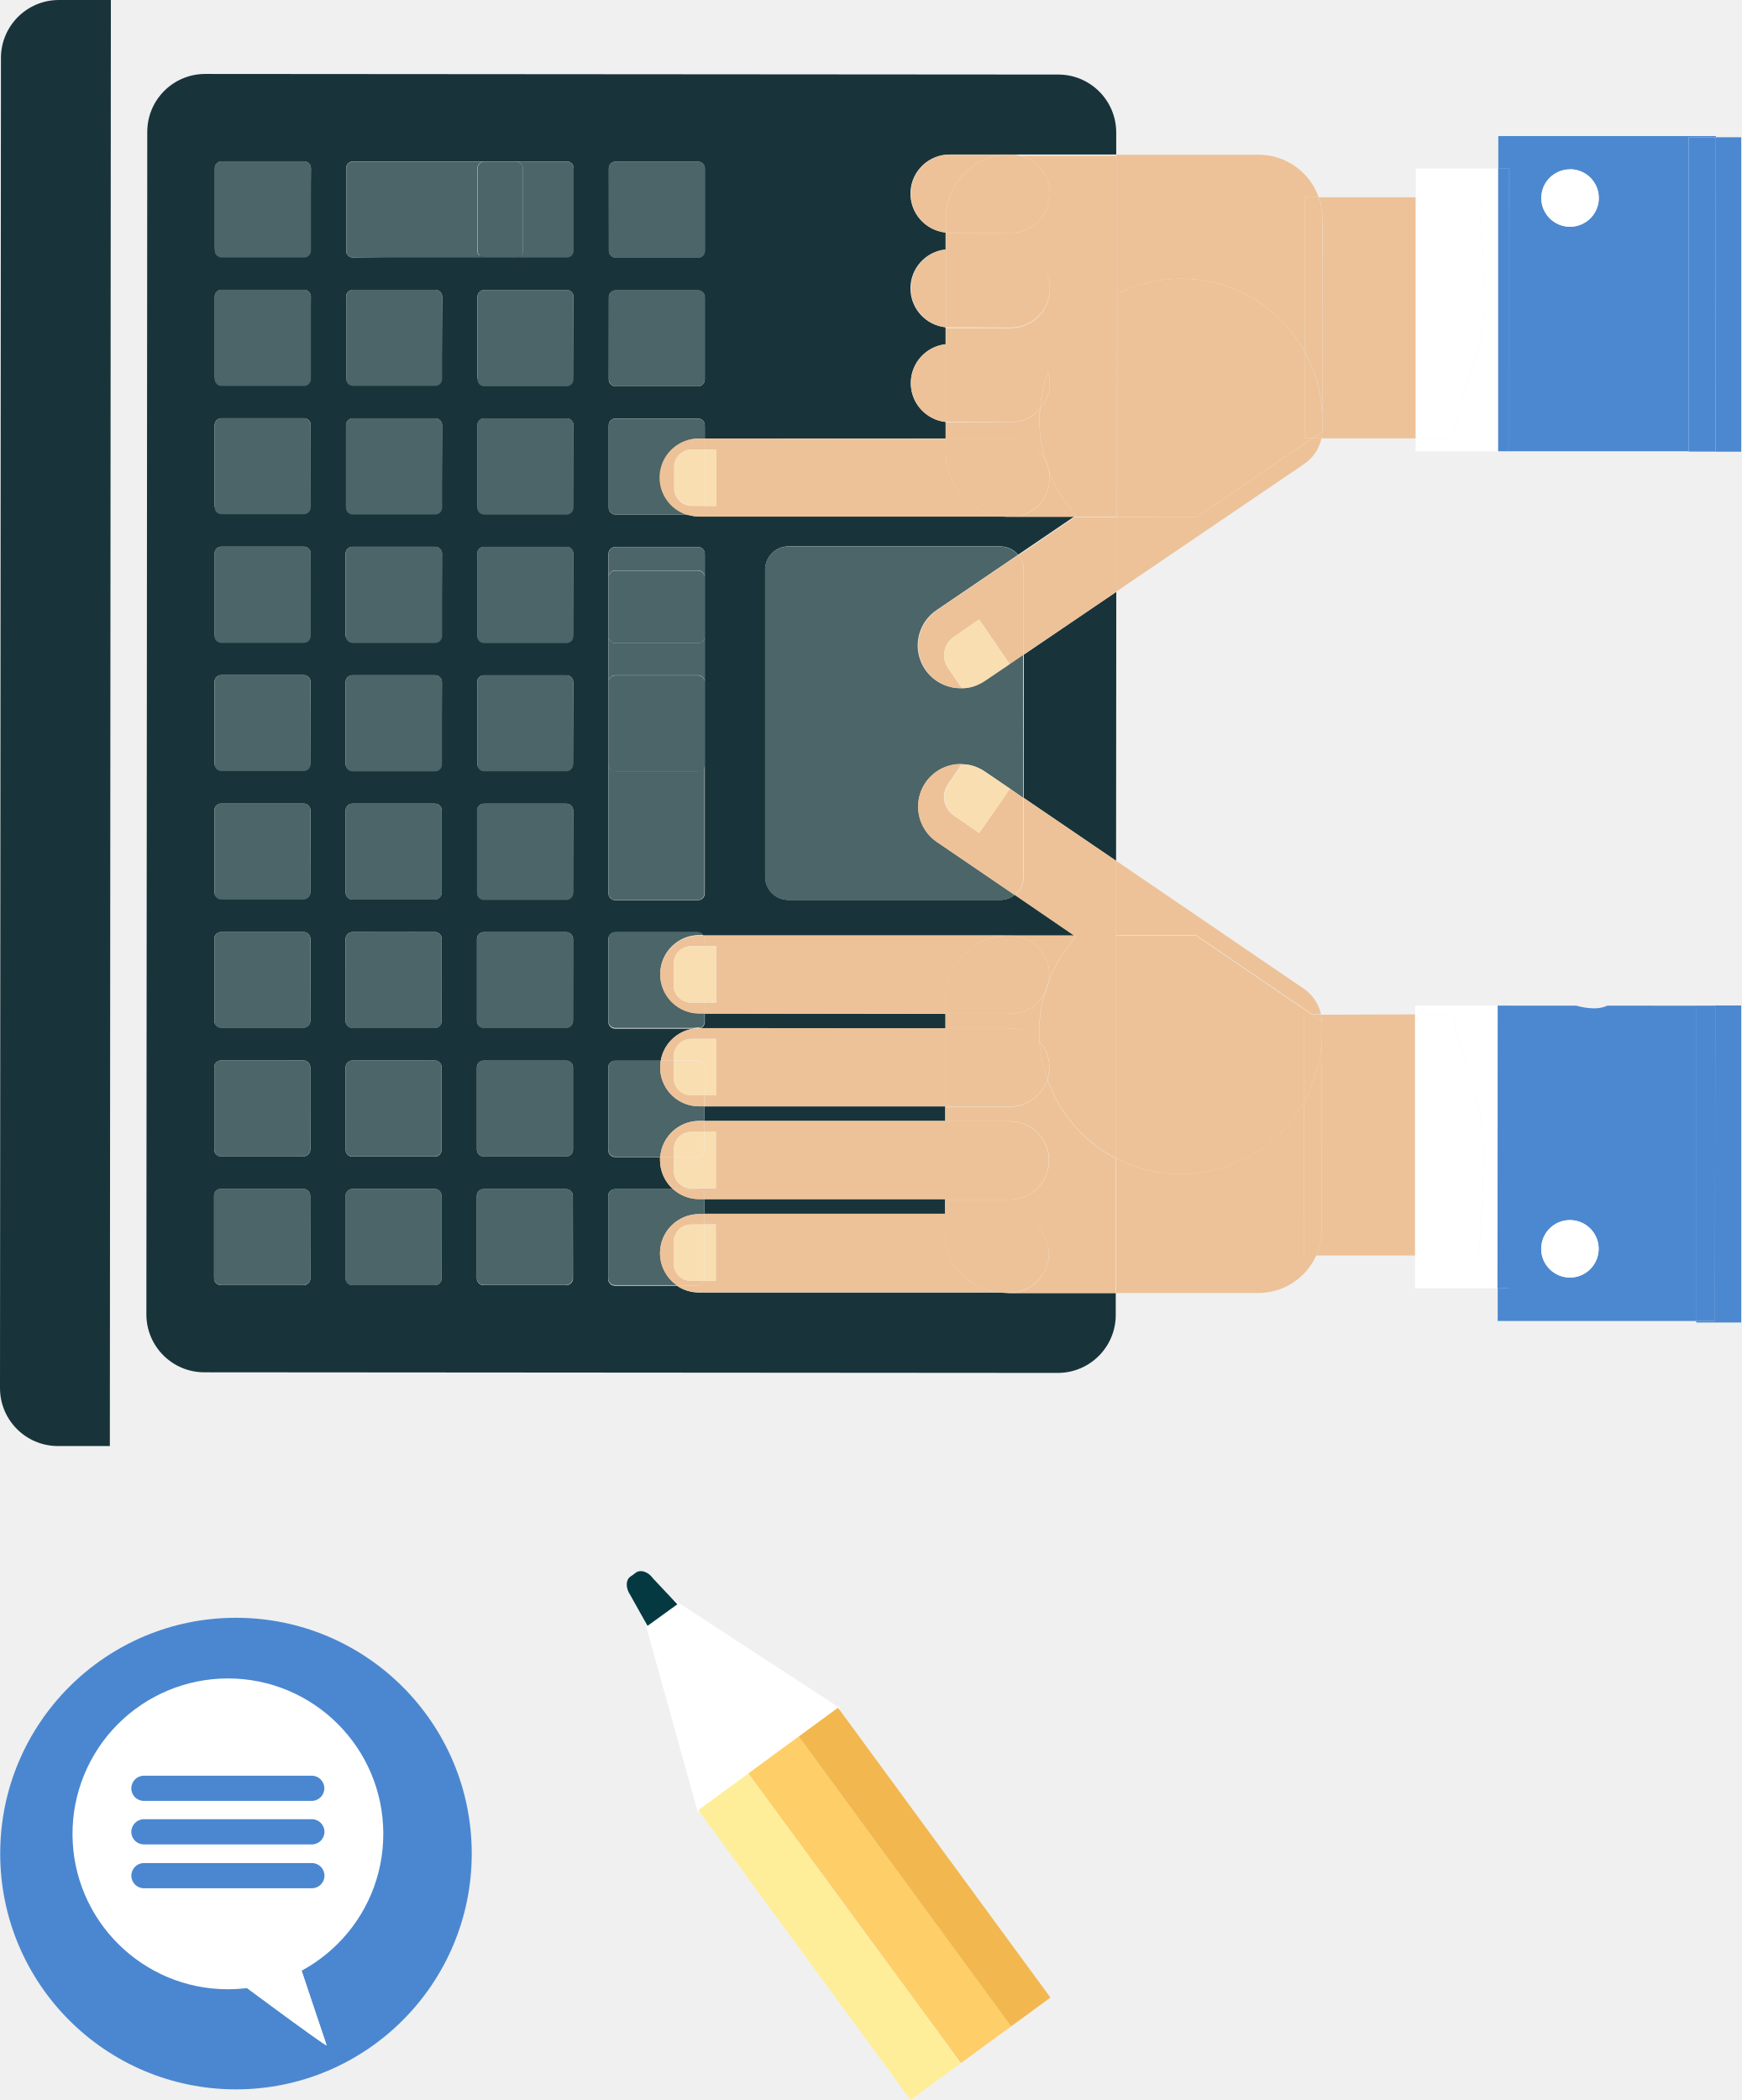
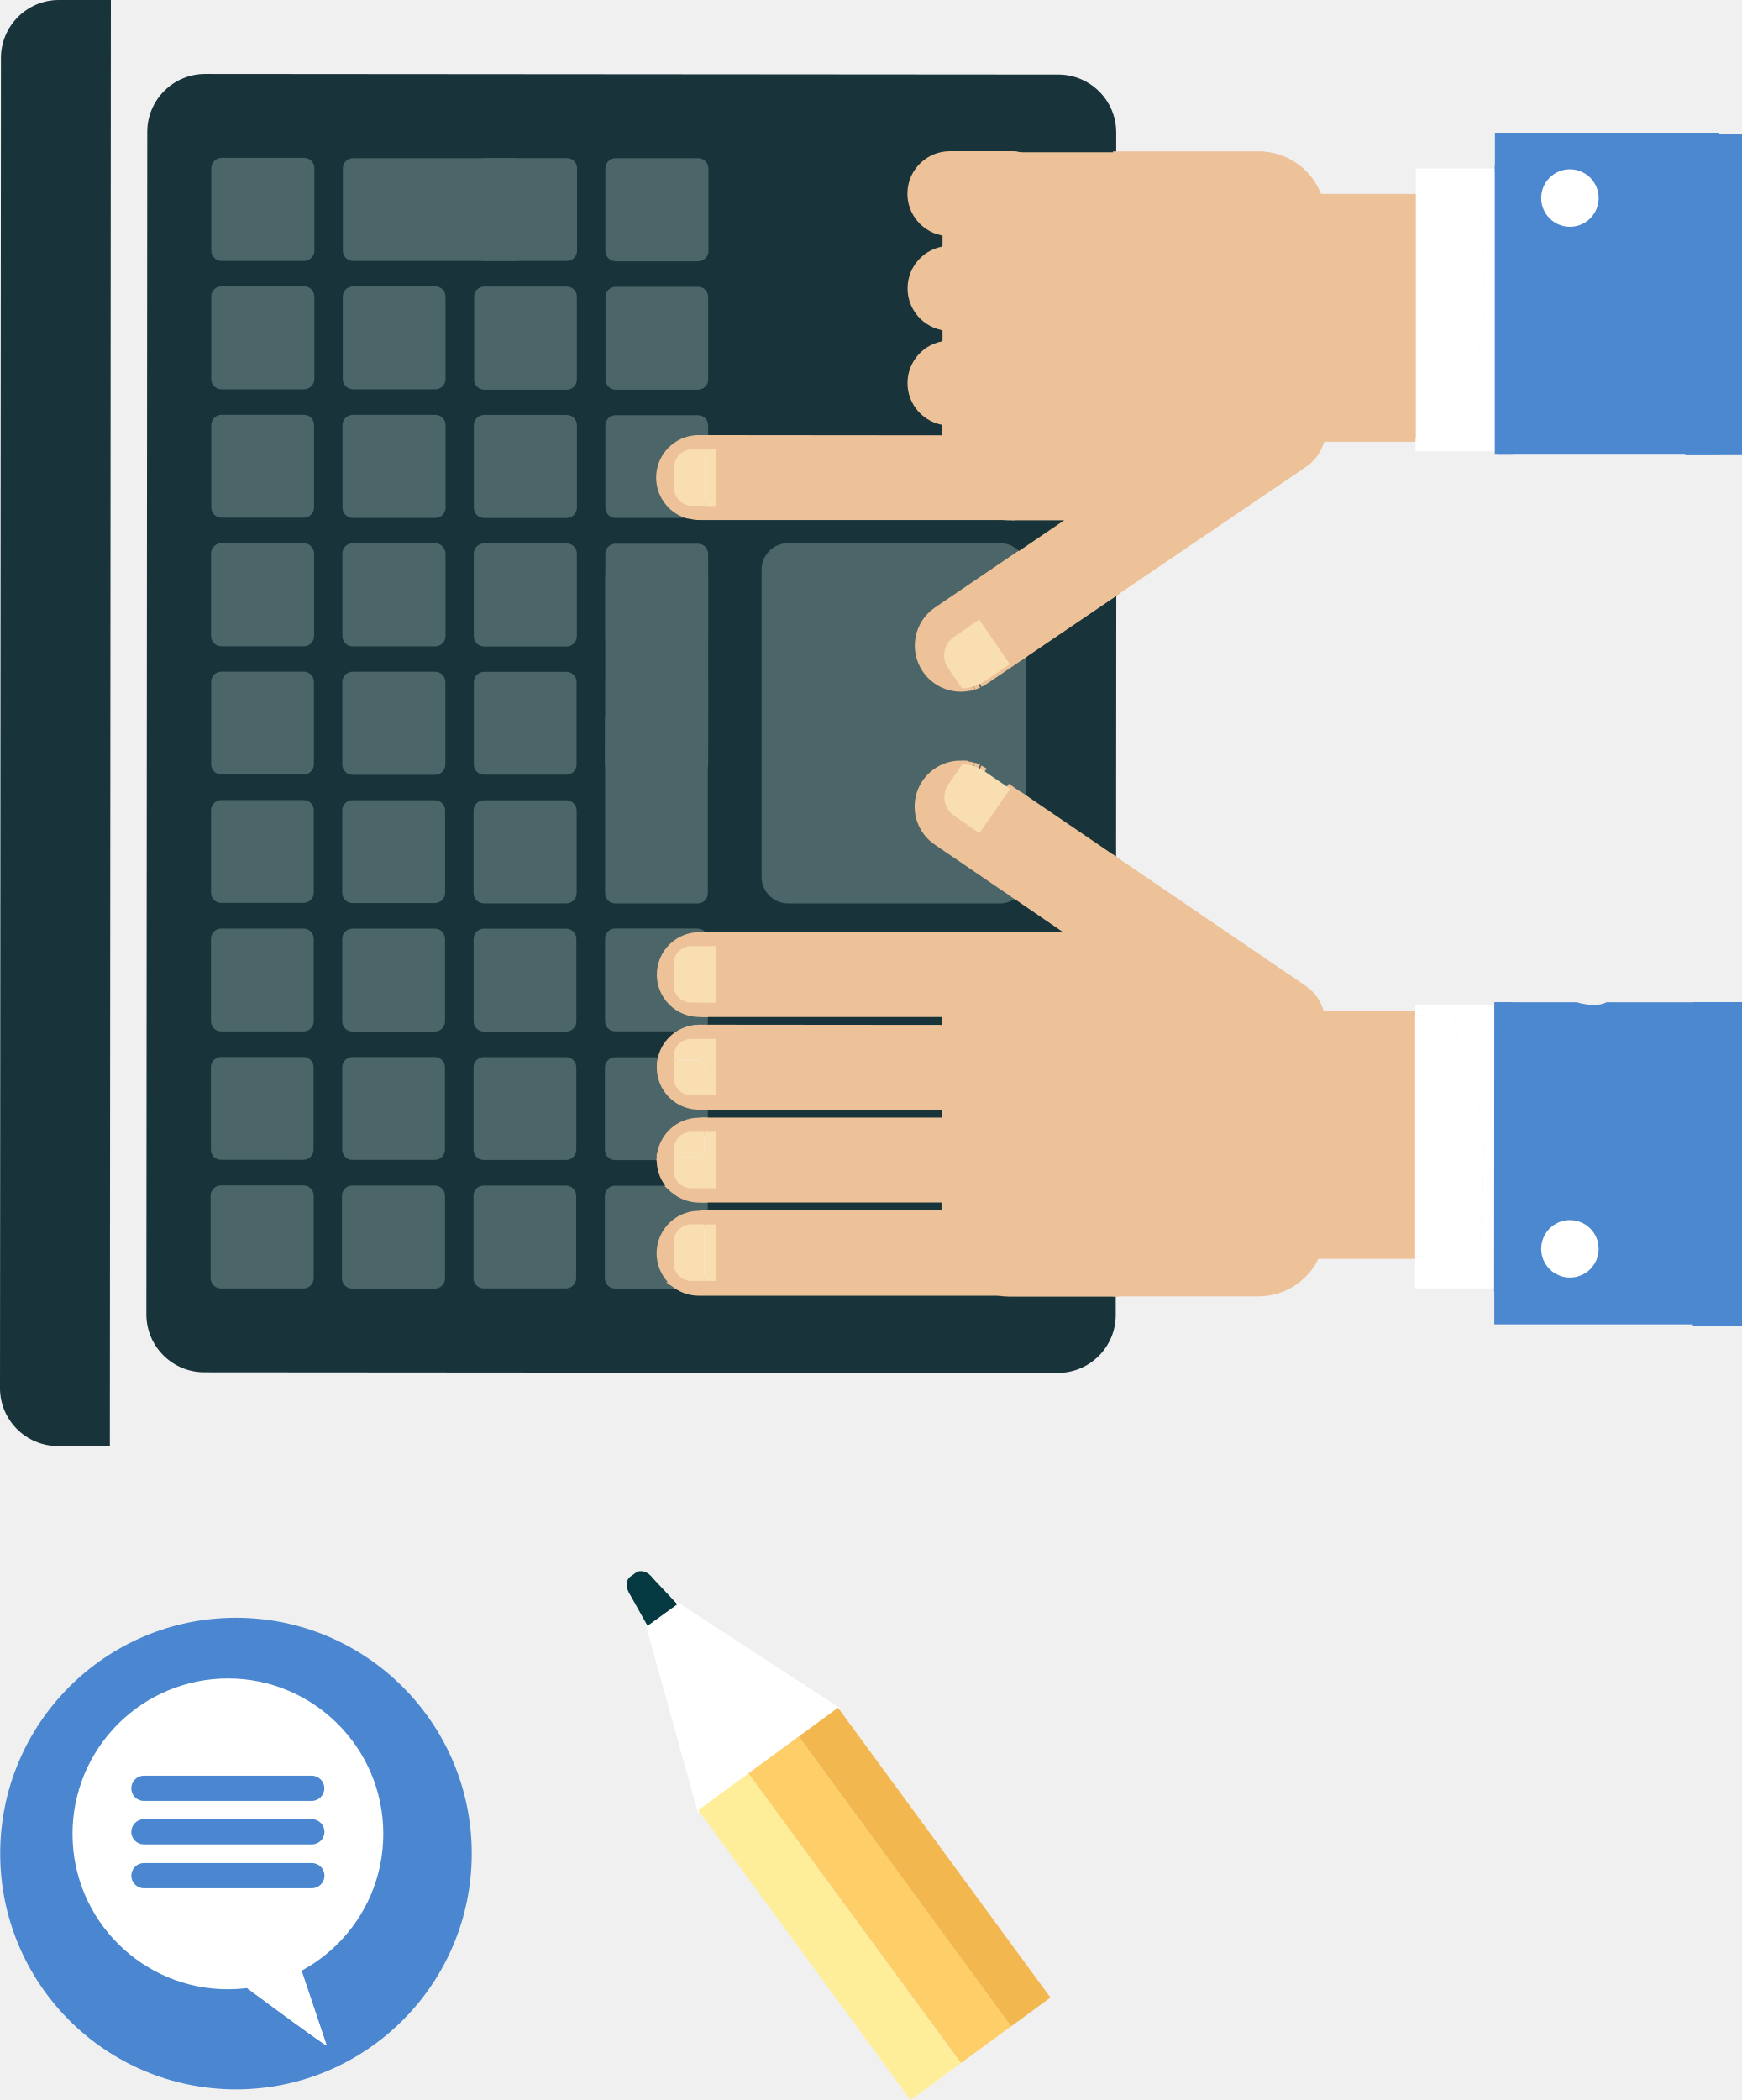
<svg xmlns="http://www.w3.org/2000/svg" viewBox="0 0 256.93 309.85">
  <defs>
-     <style>.cls-1{fill:#4b87d0;}.cls-2{fill:#fff;}.cls-3{fill:#fe9;}.cls-4{fill:#fece68;}.cls-5{fill:#f2b74e;}.cls-6{fill:#043942;}.cls-7{fill:none;}.cls-8{fill:#18343a;}.cls-9{fill:#4b6568;}.cls-10{fill:#edc298;}.cls-11{fill:#f9deb2;}.cls-12{fill:#4c88d0;}</style>
+     <style>
+             .cls-1{fill:#4b87d0;}.cls-2{fill:#fff;}.cls-3{fill:#fe9;}.cls-4{fill:#fece68;}.cls-5{fill:#f2b74e;}.cls-6{fill:#043942;}.cls-7{fill:none;}.cls-8{fill:#18343a;}.cls-9{fill:#4b6568;stroke: #4b6568;}.cls-10{fill:#edc298;stroke: #edc298;}.cls-11{fill:#f9deb2;}.cls-12{fill:#4c88d0;stroke: #4c88d0;}
+         </style>
  </defs>
  <g id="Layer_2" data-name="Layer 2">
    <g id="Layer_1-2" data-name="Layer 1">
      <circle class="cls-1" cx="34.82" cy="273.49" r="34.79" />
      <path class="cls-2" d="M42.82,285.83c.12.19,5.21,15.51,5.38,15.94s-14.72-10.65-14.72-10.65S42.56,285.41,42.82,285.83Z" />
      <path class="cls-2" d="M42.82,285.83s-.05,0-.12,0c-1.1.2-9.23,5.3-9.23,5.3s14.41,10.72,14.72,10.66a0,0,0,0,0,0,0C48,301.34,42.93,286,42.82,285.83Z" />
      <path class="cls-2" d="M10.7,270.65a22.93,22.93,0,1,0,22.9-23A22.93,22.93,0,0,0,10.7,270.65Zm8.68,6.1a1.86,1.86,0,0,1,1.86-1.86l24.78,0a1.86,1.86,0,0,1,0,3.72l-24.78,0A1.86,1.86,0,0,1,19.38,276.75Zm0-6.47a1.86,1.86,0,0,1,1.86-1.86l24.78,0a1.86,1.86,0,1,1,0,3.72l-24.78,0A1.86,1.86,0,0,1,19.37,270.28Zm0-6.47A1.86,1.86,0,0,1,21.22,262l24.78,0a1.86,1.86,0,0,1,0,3.72l-24.78,0A1.86,1.86,0,0,1,19.37,263.81Z" />
      <polygon class="cls-2" points="103.11 267.14 93.44 232.4 123.67 252.07 103.11 267.14" />
      <path class="cls-2" d="M103,267.49l-9.9-35.58L124,252.06ZM93.8,232.88l9.43,33.91,20.06-14.71Z" />
      <rect class="cls-3" x="117.81" y="259.24" width="9.19" height="53.02" transform="translate(-145.22 127.6) rotate(-36.23)" />
      <rect class="cls-4" x="125.22" y="253.81" width="9.2" height="53.02" transform="translate(-140.67 131.1) rotate(-36.27)" />
      <rect class="cls-5" x="132.84" y="248.97" width="7.18" height="53.02" transform="translate(-136.46 133.94) rotate(-36.24)" />
      <path class="cls-6" d="M99.95,236.71l-3.59-3.82c-.71-1-1.85-1.35-2.53-.85l-.84.61c-.69.51-.66,1.7,0,2.67l2.56,4.57Z" />
      <path class="cls-2" d="M53.43,137.25l-.13-3-4,.19.13,3a12.28,12.28,0,0,0-5.08,2.39l-2.22-2-2.7,3,2.22,2a12.26,12.26,0,0,0-1.92,5.28l-3,.14.17,4,3-.14a12.2,12.2,0,0,0,2.37,5.08l-2,2.22L43.19,162l2-2.22a12.2,12.2,0,0,0,5.27,1.9l.13,3,4-.18-.13-3a12.25,12.25,0,0,0,5.09-2.38l2.22,2,2.7-3-2.22-2a12.32,12.32,0,0,0,1.92-5.28l3-.14-.18-4-3,.14a12.27,12.27,0,0,0-2.37-5.08l2-2.22-2.94-2.69-2,2.22A12.22,12.22,0,0,0,53.43,137.25Zm3.31,7a7.07,7.07,0,1,1-10,.46A7.06,7.06,0,0,1,56.74,144.27Z" />
      <path class="cls-7" d="M249.19,66.6l-28.13,0H208.89V64.67H195a6.15,6.15,0,0,1-2.56,3.86l-27.7,18.81,0,39.69,27.67,18.85a6.15,6.15,0,0,1,2.56,3.86h13.91v-1.38h23.76a10.1,10.1,0,0,0,2.62.4,4.81,4.81,0,0,0,2-.4h13.1v0h6.62V66.65h-7.74Z" />
      <rect class="cls-8" x="103.94" y="176.93" width="35.53" height="2.21" />
      <rect class="cls-8" x="103.95" y="163.25" width="35.53" height="2.14" />
      <path class="cls-8" d="M104,149.55v1.19a1,1,0,0,1-.68,1l36.22,0v-2.14Z" />
      <polygon class="cls-8" points="151.05 117.73 164.69 127.02 164.72 87.32 151.07 96.59 151.05 117.73" />
      <path class="cls-8" d="M147.77,190.71l-44.62,0a5.74,5.74,0,0,1-3.26-1H90.74a1,1,0,0,1-1-1V176.46a1,1,0,0,1,1-1h8.58a5.75,5.75,0,0,1-1.93-4.3c0-.15,0-.29,0-.44H90.75a1,1,0,0,1-1-1V157.51a1,1,0,0,1,1-1H97.5a5.76,5.76,0,0,1,4.85-4.73H90.77a1,1,0,0,1-1-1V138.56a1,1,0,0,1,1-1h12.17a1,1,0,0,1,.83.46l45.29,0h9.45l-8.77-6a3.39,3.39,0,0,1-2.13.76l-31.28,0a3.43,3.43,0,0,1-3.42-3.43l0-45.31a3.42,3.42,0,0,1,3.43-3.42l31.28,0a3.41,3.41,0,0,1,2.61,1.23l8.3-5.64h-9.45l-45.88,0a5.76,5.76,0,0,1-1.79-.29H90.82a1,1,0,0,1-1-1V62.75a1,1,0,0,1,1-1H103a1,1,0,0,1,1,1V64.7l35.53,0V62.26a5.77,5.77,0,0,1,0-11.47v-2.5a5.77,5.77,0,0,1,0-11.48v-2.5a5.77,5.77,0,0,1,.63-11.51h24.55V19.55A8.55,8.55,0,0,0,156.22,11L30.28,10.91a8.55,8.55,0,0,0-8.55,8.54L21.6,193.93a8.55,8.55,0,0,0,8.54,8.55l125.95.09a8.55,8.55,0,0,0,8.55-8.54v-3.26H148.86C148.49,190.76,148.13,190.74,147.77,190.71ZM89.84,24.85a1,1,0,0,1,1-1H103a1,1,0,0,1,1,1V37a1,1,0,0,1-1,1H90.85a1,1,0,0,1-1-1Zm0,19a1,1,0,0,1,1-1H103a1,1,0,0,1,1,1V56a1,1,0,0,1-1,1H90.83a1,1,0,0,1-1-1Zm-.05,69V93.88h0V81.71a1,1,0,0,1,1-1H103a1,1,0,0,1,1,1v3.47h0v8.7h0v6.77h0v12.17h0v19a1,1,0,0,1-1,1H90.78a1,1,0,0,1-1-1v-19Zm-44,75.77a1,1,0,0,1-1,1H32.59a1,1,0,0,1-1-1V176.42a1,1,0,0,1,1-1H44.77a1,1,0,0,1,1,1Zm0-19a1,1,0,0,1-1,1H32.61a1,1,0,0,1-1-1V157.47a1,1,0,0,1,1-1H44.78a1,1,0,0,1,1,1Zm0-19a1,1,0,0,1-1,1H32.62a1,1,0,0,1-1-1V138.52a1,1,0,0,1,1-1H44.8a1,1,0,0,1,1,1Zm0-19a1,1,0,0,1-1,1H32.63a1,1,0,0,1-1-1V119.57a1,1,0,0,1,1-1H44.81a1,1,0,0,1,1,1Zm0-19a1,1,0,0,1-1,1H32.65a1,1,0,0,1-1-1V100.61a1,1,0,0,1,1-1H44.83a1,1,0,0,1,1,1Zm0-19a1,1,0,0,1-1,1H32.66a1,1,0,0,1-1-1V81.66a1,1,0,0,1,1-1H44.84a1,1,0,0,1,1,1Zm0-19a1,1,0,0,1-1,1H32.67a1,1,0,0,1-1-1V62.71a1,1,0,0,1,1-1H44.85a1,1,0,0,1,1,1Zm0-19a1,1,0,0,1-1,1H32.69a1,1,0,0,1-1-1V43.76a1,1,0,0,1,1-1H44.87a1,1,0,0,1,1,1Zm0-19a1,1,0,0,1-1,1H32.7a1,1,0,0,1-1-1V24.81a1,1,0,0,1,1-1H44.88a1,1,0,0,1,1,1ZM65.17,188.61a1,1,0,0,1-1,1H52a1,1,0,0,1-1-1V176.43a1,1,0,0,1,1-1H64.15a1,1,0,0,1,1,1Zm0-18.95a1,1,0,0,1-1,1H52a1,1,0,0,1-1-1V157.48a1,1,0,0,1,1-1H64.17a1,1,0,0,1,1,1Zm0-19a1,1,0,0,1-1,1H52a1,1,0,0,1-1-1V138.53a1,1,0,0,1,1-1H64.18a1,1,0,0,1,1,1Zm0-18.95a1,1,0,0,1-1,1H52a1,1,0,0,1-1-1V119.58a1,1,0,0,1,1-1H64.19a1,1,0,0,1,1,1Zm0-19a1,1,0,0,1-1,1H52a1,1,0,0,1-1-1V100.63a1,1,0,0,1,1-1H64.21a1,1,0,0,1,1,1Zm0-19a1,1,0,0,1-1,1H52a1,1,0,0,1-1-1V81.68a1,1,0,0,1,1-1H64.22a1,1,0,0,1,1,1Zm0-19a1,1,0,0,1-1,1H52.06a1,1,0,0,1-1-1V62.73a1,1,0,0,1,1-1H64.24a1,1,0,0,1,1,1Zm0-19a1,1,0,0,1-1,1H52.07a1,1,0,0,1-1-1V43.77a1,1,0,0,1,1-1H64.25a1,1,0,0,1,1,1ZM84.55,188.63a1,1,0,0,1-1,1H71.36a1,1,0,0,1-1-1V176.45a1,1,0,0,1,1-1H83.53a1,1,0,0,1,1,1Zm0-19a1,1,0,0,1-1,1H71.37a1,1,0,0,1-1-1V157.5a1,1,0,0,1,1-1H83.55a1,1,0,0,1,1,1Zm0-19a1,1,0,0,1-1,1H71.38a1,1,0,0,1-1-1V138.54a1,1,0,0,1,1-1H83.56a1,1,0,0,1,1,1Zm0-19a1,1,0,0,1-1,1H71.4a1,1,0,0,1-1-1V119.59a1,1,0,0,1,1-1H83.58a1,1,0,0,1,1,1Zm0-19a1,1,0,0,1-1,1H71.41a1,1,0,0,1-1-1V100.64a1,1,0,0,1,1-1H83.59a1,1,0,0,1,1,1Zm0-19a1,1,0,0,1-1,1H71.42a1,1,0,0,1-1-1V81.69a1,1,0,0,1,1-1H83.6a1,1,0,0,1,1,1Zm0-19a1,1,0,0,1-1,1H71.44a1,1,0,0,1-1-1V62.74a1,1,0,0,1,1-1H83.62a1,1,0,0,1,1,1Zm0-19a1,1,0,0,1-1,1H71.45a1,1,0,0,1-1-1V43.79a1,1,0,0,1,1-1H83.63a1,1,0,0,1,1,1Zm0-19a1,1,0,0,1-1,1H76.14L52.08,38a1,1,0,0,1-1-1V24.82a1,1,0,0,1,1-1H83.65a1,1,0,0,1,1,1Z" />
      <rect class="cls-9" x="31.58" y="175.4" width="14.21" height="14.21" rx="1.02" ry="1.02" />
      <path class="cls-9" d="M44.78,156.46H32.62a1,1,0,0,0-1,1v12.17a1,1,0,0,0,1,1H44.77a1,1,0,0,0,1-1V157.48A1,1,0,0,0,44.78,156.46Z" />
      <path class="cls-9" d="M44.8,137.51H32.63a1,1,0,0,0-1,1v12.17a1,1,0,0,0,1,1H44.79a1,1,0,0,0,1-1V138.53A1,1,0,0,0,44.8,137.51Z" />
      <path class="cls-9" d="M44.81,118.55H32.64a1,1,0,0,0-1,1v12.17a1,1,0,0,0,1,1H44.8a1,1,0,0,0,1-1V119.57A1,1,0,0,0,44.81,118.55Z" />
      <path class="cls-9" d="M44.83,99.6H32.66a1,1,0,0,0-1,1v12.17a1,1,0,0,0,1,1H44.82a1,1,0,0,0,1-1V100.62A1,1,0,0,0,44.83,99.6Z" />
      <rect class="cls-9" x="31.64" y="80.65" width="14.21" height="14.21" rx="1.02" ry="1.02" />
      <path class="cls-9" d="M44.85,61.7H32.68a1,1,0,0,0-1,1V74.88a1,1,0,0,0,1,1H44.84a1,1,0,0,0,1-1V62.72A1,1,0,0,0,44.85,61.7Z" />
      <rect class="cls-9" x="31.67" y="42.74" width="14.21" height="14.21" rx="1.02" ry="1.02" />
      <rect class="cls-9" x="31.68" y="23.79" width="14.21" height="14.21" rx="1.02" ry="1.02" />
      <rect class="cls-9" x="50.96" y="175.42" width="14.21" height="14.21" rx="1.02" ry="1.02" />
      <path class="cls-9" d="M64.17,156.47H52a1,1,0,0,0-1,1v12.17a1,1,0,0,0,1,1H64.16a1,1,0,0,0,1-1V157.49A1,1,0,0,0,64.17,156.47Z" />
      <path class="cls-9" d="M64.18,137.52H52a1,1,0,0,0-1,1V150.7a1,1,0,0,0,1,1H64.17a1,1,0,0,0,1-1V138.54A1,1,0,0,0,64.18,137.52Z" />
      <path class="cls-9" d="M64.19,118.57H52a1,1,0,0,0-1,1v12.17a1,1,0,0,0,1,1H64.18a1,1,0,0,0,1-1V119.59A1,1,0,0,0,64.19,118.57Z" />
      <rect class="cls-9" x="51.01" y="99.61" width="14.21" height="14.21" rx="1.02" ry="1.02" />
      <rect class="cls-9" x="51.02" y="80.66" width="14.22" height="14.21" rx="1.02" ry="1.02" />
      <rect class="cls-9" x="51.04" y="61.71" width="14.21" height="14.21" rx="1.02" ry="1.02" />
      <path class="cls-9" d="M64.25,42.76H52.08a1,1,0,0,0-1,1V55.94a1,1,0,0,0,1,1H64.24a1,1,0,0,0,1-1V43.78A1,1,0,0,0,64.25,42.76Z" />
      <polygon class="cls-9" points="76.15 23.82 72.7 23.82 76.16 23.82 76.15 23.82" />
      <path class="cls-9" d="M70.44,37V24.84a1,1,0,0,1,1-1H52.09a1,1,0,0,0-1,1V37a1,1,0,0,0,1,1l24.06,0H71.47A1,1,0,0,1,70.44,37Z" />
      <path class="cls-9" d="M83.53,175.43H71.37a1,1,0,0,0-1,1v12.17a1,1,0,0,0,1,1H83.52a1,1,0,0,0,1-1V176.46A1,1,0,0,0,83.53,175.43Z" />
      <path class="cls-9" d="M83.55,156.48H71.38a1,1,0,0,0-1,1v12.17a1,1,0,0,0,1,1H83.54a1,1,0,0,0,1-1V157.51A1,1,0,0,0,83.55,156.48Z" />
      <path class="cls-9" d="M83.56,137.53H71.39a1,1,0,0,0-1,1v12.17a1,1,0,0,0,1,1H83.55a1,1,0,0,0,1-1V138.55A1,1,0,0,0,83.56,137.53Z" />
      <rect class="cls-9" x="70.38" y="118.58" width="14.21" height="14.21" rx="1.02" ry="1.02" />
      <path class="cls-9" d="M83.59,99.63H71.42a1,1,0,0,0-1,1v12.17a1,1,0,0,0,1,1H83.58a1,1,0,0,0,1-1V100.65A1,1,0,0,0,83.59,99.63Z" />
      <rect class="cls-9" x="70.41" y="80.67" width="14.21" height="14.22" rx="1.02" ry="1.02" />
      <rect class="cls-9" x="70.42" y="61.72" width="14.21" height="14.21" rx="1.02" ry="1.02" />
      <path class="cls-9" d="M83.63,42.78H71.46a1,1,0,0,0-1,1V56a1,1,0,0,0,1,1H83.62a1,1,0,0,0,1-1V43.8A1,1,0,0,0,83.63,42.78Z" />
      <polygon class="cls-9" points="71.48 23.82 71.48 23.82 72.7 23.82 71.48 23.82" />
      <path class="cls-9" d="M83.65,23.83H76.16a1,1,0,0,1,1,1V37a1,1,0,0,1-1,1h7.49a1,1,0,0,0,1-1V24.85A1,1,0,0,0,83.65,23.83Z" />
      <path class="cls-9" d="M77.17,37V24.84a1,1,0,0,0-1-1H71.48a1,1,0,0,0-1,1V37a1,1,0,0,0,1,1h4.68A1,1,0,0,0,77.17,37Z" />
      <path class="cls-9" d="M97.39,184.9a5.77,5.77,0,0,1,5.78-5.77h.77v-2.21h-.77a5.74,5.74,0,0,1-3.84-1.47H90.75a1,1,0,0,0-1,1v12.17a1,1,0,0,0,1,1H99.9A5.76,5.76,0,0,1,97.39,184.9Z" />
      <path class="cls-9" d="M103.18,165.38h.77v-2.14h-.77a5.74,5.74,0,0,1-5.68-6.74H90.76a1,1,0,0,0-1,1v12.17a1,1,0,0,0,1,1h6.67A5.77,5.77,0,0,1,103.18,165.38Z" />
      <path class="cls-9" d="M103.28,151.69a1,1,0,0,0,.68-1v-1.19h-.77a5.77,5.77,0,1,1,0-11.54h.58a1,1,0,0,0-.83-.46H90.78a1,1,0,0,0-1,1v12.17a1,1,0,0,0,1,1h11.58a5.8,5.8,0,0,1,.84-.07Z" />
      <polygon class="cls-9" points="104 85.19 104 85.19 104 86.52 104 85.19" />
      <path class="cls-9" d="M90.8,99.63H103a1,1,0,0,1,1,1V93.89a1,1,0,0,1-1,1H90.81a1,1,0,0,1-1-1v6.78A1,1,0,0,1,90.8,99.63Z" />
      <path class="cls-9" d="M90.78,132.8h12.17a1,1,0,0,0,1-1v-19a1,1,0,0,1-1,1H90.79a1,1,0,0,1-1-1v19A1,1,0,0,0,90.78,132.8Z" />
      <polygon class="cls-9" points="103.98 112.84 104 100.67 103.99 100.66 103.98 112.84 103.98 112.84" />
      <polygon class="cls-9" points="89.77 112.83 89.77 112.83 89.78 105.7 89.77 112.83" />
      <path class="cls-9" d="M90.79,113.85H103a1,1,0,0,0,1-1V100.66a1,1,0,0,0-1-1H90.8a1,1,0,0,0-1,1v12.17A1,1,0,0,0,90.79,113.85Z" />
      <polygon class="cls-9" points="104 93.89 104 86.52 104 93.89 104 93.89" />
      <path class="cls-9" d="M90.81,84.16H103a1,1,0,0,1,1,1V81.72a1,1,0,0,0-1-1H90.82a1,1,0,0,0-1,1V93.88h0v-8.7A1,1,0,0,1,90.81,84.16Z" />
      <path class="cls-9" d="M90.81,94.9H103a1,1,0,0,0,1-1v-8.7a1,1,0,0,0-1-1H90.81a1,1,0,0,0-1,1v8.7A1,1,0,0,0,90.81,94.9Z" />
      <path class="cls-9" d="M97.47,70.47a5.77,5.77,0,0,1,5.78-5.77H104V62.76a1,1,0,0,0-1-1H90.83a1,1,0,0,0-1,1V74.92a1,1,0,0,0,1,1h10.63A5.77,5.77,0,0,1,97.47,70.47Z" />
      <path class="cls-9" d="M90.83,57H103a1,1,0,0,0,1-1V43.81a1,1,0,0,0-1-1H90.85a1,1,0,0,0-1,1V56A1,1,0,0,0,90.83,57Z" />
      <rect class="cls-9" x="89.83" y="23.84" width="14.21" height="14.21" rx="1.02" ry="1.02" />
      <path class="cls-9" d="M136.57,115.5a6.29,6.29,0,0,1,5.37-2.75h0a6.26,6.26,0,0,1,.83.08h.06a6.24,6.24,0,0,1,.83.2h0a6.26,6.26,0,0,1,.7.28l.19.09a6.3,6.3,0,0,1,.72.41l3.69,2.51h0l2,1.39,0-21.14-5.74,3.9a6.33,6.33,0,0,1-.72.41l-.19.09a6.27,6.27,0,0,1-.7.28h0a6.24,6.24,0,0,1-.83.2h-.06a6.29,6.29,0,0,1-4.52-11.43l12-8.15a3.41,3.41,0,0,0-2.61-1.23l-31.28,0a3.42,3.42,0,0,0-3.43,3.42l0,45.31a3.43,3.43,0,0,0,3.42,3.43l31.28,0a3.39,3.39,0,0,0,2.13-.76l-11.51-7.84A6.3,6.3,0,0,1,136.57,115.5Z" />
      <path class="cls-8" d="M.14,8.54,0,204.81a8.55,8.55,0,0,0,8.54,8.55h7.67L16.36,0H8.7A8.55,8.55,0,0,0,.14,8.54Z" />
      <path class="cls-10" d="M139.55,66.87V64.73L104,64.7v1.62h1.69v8.34H104v.28a1,1,0,0,1-1,1h-1.54a5.76,5.76,0,0,0,1.79.29l45.88,0h-.17A9.39,9.39,0,0,1,139.55,66.87Z" />
      <path class="cls-10" d="M104,74.93v-.28h-1.93A2.6,2.6,0,0,1,99.48,72V68.92a2.6,2.6,0,0,1,2.6-2.6H104V64.7h-.77A5.77,5.77,0,0,0,101.45,76H103A1,1,0,0,0,104,74.93Z" />
      <path class="cls-10" d="M134.41,56.52a5.77,5.77,0,0,0,5.15,5.74V50.79A5.77,5.77,0,0,0,134.41,56.52Z" />
      <path class="cls-10" d="M134.42,42.55a5.77,5.77,0,0,0,5.15,5.74V36.81A5.77,5.77,0,0,0,134.42,42.55Z" />
      <path class="cls-10" d="M148.92,22.81h-8.71a5.77,5.77,0,0,0-.63,11.51V32.2A9.39,9.39,0,0,1,148.92,22.81Z" />
      <path class="cls-10" d="M174.3,41.12a20.78,20.78,0,0,1,18.2,10.76l0-22.79h2.08a9.39,9.39,0,0,0-8.84-6.26l-21,0,0,20.62A20.79,20.79,0,0,1,174.3,41.12Z" />
      <path class="cls-10" d="M154.18,67.73a20.84,20.84,0,0,1-.8-5.72c0-.57,0-1.13.09-1.68a5.75,5.75,0,0,1-4.34,2h-8.95a5.82,5.82,0,0,1-.62,0v2.46h9.57A5.77,5.77,0,0,1,154.18,67.73Z" />
      <path class="cls-10" d="M154.82,69.63a5.72,5.72,0,0,1-5.54,6.64h9.29l.27-.18A21,21,0,0,1,154.82,69.63Z" />
      <path class="cls-10" d="M148.92,22.81h.23a5.77,5.77,0,0,1,0,11.55H140.2a5.83,5.83,0,0,1-.62,0v2.5a5.84,5.84,0,0,1,.62,0h8.95a5.77,5.77,0,0,1,0,11.55h-8.95a5.84,5.84,0,0,1-.62,0v2.5a5.82,5.82,0,0,1,.62,0h8.95a5.77,5.77,0,0,1,5.53,4.13,20.94,20.94,0,0,1,10.08-11.45l0-20.62H148.92Z" />
      <path class="cls-10" d="M154.89,70.51a5.78,5.78,0,0,0-.07-.88c-.24-.62-.45-1.25-.64-1.9a5.77,5.77,0,0,0-5.06-3h-9.57v2.14a9.39,9.39,0,0,0,9.39,9.4h.34A5.77,5.77,0,0,0,154.89,70.51Z" />
      <path class="cls-10" d="M149.13,62.3a5.75,5.75,0,0,0,4.34-2,20.74,20.74,0,0,1,1.19-5.44,5.77,5.77,0,0,0-5.53-4.13h-8.95a5.82,5.82,0,0,0-.62,0V62.26a5.82,5.82,0,0,0,.62,0Z" />
      <path class="cls-10" d="M149.14,48.33a5.77,5.77,0,0,0,0-11.55H140.2a5.84,5.84,0,0,0-.62,0V48.29a5.84,5.84,0,0,0,.62,0Z" />
      <path class="cls-10" d="M149.15,34.36a5.77,5.77,0,0,0,0-11.55h-.23a9.39,9.39,0,0,0-9.34,9.39v2.12a5.83,5.83,0,0,0,.62,0Z" />
      <path class="cls-10" d="M176.56,76.29H164.72v11l27.7-18.81A6.15,6.15,0,0,0,195,64.66h-1.3Z" />
      <path class="cls-10" d="M151.07,96.59l13.65-9.26v-11h-6.16l-8.3,5.64a3.39,3.39,0,0,1,.81,2.2Z" />
      <path class="cls-10" d="M143.68,101.28a6.26,6.26,0,0,1-.83.2A6.24,6.24,0,0,0,143.68,101.28Z" />
      <path class="cls-10" d="M145.33,100.49a6.2,6.2,0,0,1-.72.41A6.33,6.33,0,0,0,145.33,100.49Z" />
      <path class="cls-10" d="M136.58,98.8a6.29,6.29,0,0,0,6.2,2.68,6.38,6.38,0,0,1-.84.08l-2.05-3a3.29,3.29,0,0,1,.83-4.57l3.76-2.6L149,98l-3.7,2.51,5.74-3.9V84.11a3.39,3.39,0,0,0-.81-2.2l-12,8.15A6.3,6.3,0,0,0,136.58,98.8Z" />
      <path class="cls-10" d="M144.42,101a6.17,6.17,0,0,1-.7.28A6.27,6.27,0,0,0,144.42,101Z" />
      <path class="cls-10" d="M176.56,76.29l17.13-11.63H192.5V51.88a20.8,20.8,0,0,0-27.76-8.44l0,32.84Z" />
      <path class="cls-10" d="M164.75,43.44a20.94,20.94,0,0,0-10.08,11.45,5.74,5.74,0,0,1-1.19,5.44c0,.56-.09,1.11-.09,1.68a20.84,20.84,0,0,0,.8,5.72,5.72,5.72,0,0,1,.64,1.9,21,21,0,0,0,4,6.46l-.27.18h6.16Z" />
      <path class="cls-10" d="M154.18,67.73c.18.65.39,1.28.64,1.9A5.72,5.72,0,0,0,154.18,67.73Z" />
      <path class="cls-10" d="M154.9,56.54a5.79,5.79,0,0,0-.24-1.65,20.74,20.74,0,0,0-1.19,5.44A5.75,5.75,0,0,0,154.9,56.54Z" />
      <rect class="cls-11" x="104.02" y="66.32" width="1.69" height="8.34" />
      <path class="cls-11" d="M99.48,68.92V72a2.6,2.6,0,0,0,2.6,2.61H104V66.32h-1.93A2.6,2.6,0,0,0,99.48,68.92Z" />
      <path class="cls-10" d="M195.13,62.05c0,.33,0,.66,0,1,0,.16,0,.32,0,.48v.06h0v.09h0a6.59,6.59,0,0,1-.14,1h13.91l0-35.57H194.6a9.37,9.37,0,0,1,.55,3.14Z" />
      <path class="cls-10" d="M195.12,63.68v-.07s0,0,0,.07Z" />
      <path class="cls-10" d="M192.51,51.88a20.91,20.91,0,0,1,2.62,10.17h0l0-29.82a9.37,9.37,0,0,0-.55-3.14h-2.08Z" />
      <path class="cls-10" d="M195.13,63.59h0v-.06c0-.16,0-.32,0-.48,0-.32,0-.65,0-1v1.54Z" />
      <path class="cls-10" d="M195,64.66a6.59,6.59,0,0,0,.14-1l-1.43,1Z" />
      <path class="cls-10" d="M193.69,64.66l1.43-1s0,0,0-.07V62.05h0a20.91,20.91,0,0,0-2.62-10.17V64.66Z" />
      <path class="cls-11" d="M144.61,100.9l-.19.09Z" />
      <path class="cls-11" d="M143.72,101.27h0Z" />
      <path class="cls-11" d="M142.85,101.48h0Z" />
      <path class="cls-11" d="M144.49,91.42,140.73,94a3.29,3.29,0,0,0-.83,4.57l2.05,3a6.38,6.38,0,0,0,.84-.08h.06a6.26,6.26,0,0,0,.83-.2h0a6.17,6.17,0,0,0,.7-.28l.19-.09a6.2,6.2,0,0,0,.72-.41L149,98Z" />
      <path class="cls-10" d="M104,139.6h1.69v8.34H104v1.62l35.53,0v-2.14a9.39,9.39,0,0,1,9.4-9.39h.18l-45.29,0a1,1,0,0,1,.19.56Z" />
      <path class="cls-10" d="M97.42,143.78a5.77,5.77,0,0,0,5.77,5.78H104v-1.62H102a2.6,2.6,0,0,1-2.6-2.6V142.2a2.61,2.61,0,0,1,2.61-2.6H104v-1a1,1,0,0,0-.19-.56h-.58A5.77,5.77,0,0,0,97.42,143.78Z" />
      <path class="cls-10" d="M192.43,162.5a20.8,20.8,0,0,1-27.77,8.4v19.88l21,0a9.39,9.39,0,0,0,8.55-5.5h-1.77Z" />
      <path class="cls-10" d="M149.06,149.58h-9.57v2.14h9.57a5.75,5.75,0,0,1,4.33,2c0-.46-.07-.91-.07-1.38a20.82,20.82,0,0,1,.8-5.72A5.77,5.77,0,0,1,149.06,149.58Z" />
      <path class="cls-10" d="M154.84,143.82a5.71,5.71,0,0,1-.07.87,21,21,0,0,1,4-6.45l-.27-.18h-9.28A5.77,5.77,0,0,1,154.84,143.82Z" />
      <path class="cls-10" d="M154.54,159.3a5.77,5.77,0,0,1-5.48,4h-9.57v2.14h9.57A5.77,5.77,0,0,1,149,177h-9.57v2.21H149a5.77,5.77,0,0,1,0,11.54h-1.26c.36,0,.72.06,1.08.06h15.78V170.9A20.94,20.94,0,0,1,154.54,159.3Z" />
      <path class="cls-10" d="M139.49,147.44v2.14h9.57a5.77,5.77,0,0,0,5.06-3c.19-.65.4-1.28.64-1.9a5.71,5.71,0,0,0,.07-.87,5.77,5.77,0,0,0-5.59-5.77h-.35A9.39,9.39,0,0,0,139.49,147.44Z" />
      <path class="cls-10" d="M192.36,145.86,164.69,127v11h11.83l17.11,11.65h1.3A6.15,6.15,0,0,0,192.36,145.86Z" />
      <path class="cls-10" d="M164.69,127l-13.63-9.28v11.69a3.41,3.41,0,0,1-1.3,2.66l8.77,6h6.16Z" />
      <path class="cls-10" d="M151,129.42V117.73l-2-1.39-4.54,6.55-3.76-2.6a3.29,3.29,0,0,1-.83-4.57l2.06-3a6.29,6.29,0,0,0-3.7,11.5l11.51,7.84A3.41,3.41,0,0,0,151,129.42Z" />
      <path class="cls-10" d="M141.94,112.74a6.4,6.4,0,0,1,.83.08A6.26,6.26,0,0,0,141.94,112.74Z" />
      <path class="cls-10" d="M142.84,112.83a6.28,6.28,0,0,1,.83.2A6.24,6.24,0,0,0,142.84,112.83Z" />
      <path class="cls-10" d="M144.6,113.41a6.16,6.16,0,0,1,.72.41A6.3,6.3,0,0,0,144.6,113.41Z" />
      <path class="cls-10" d="M143.71,113a6.23,6.23,0,0,1,.7.28A6.26,6.26,0,0,0,143.71,113Z" />
      <path class="cls-10" d="M193.62,149.72l-17.11-11.65H164.68l0,32.84a20.8,20.8,0,0,0,27.77-8.4V149.72Z" />
      <path class="cls-10" d="M158.52,138.06l.27.18a21,21,0,0,0-4,6.45,5.73,5.73,0,0,1-.64,1.9,20.82,20.82,0,0,0-.8,5.72c0,.46,0,.92.07,1.38a5.74,5.74,0,0,1,1.15,5.61,20.94,20.94,0,0,0,10.12,11.6l0-32.84Z" />
      <path class="cls-10" d="M154.77,144.69c-.24.62-.46,1.26-.64,1.9A5.73,5.73,0,0,0,154.77,144.69Z" />
      <rect class="cls-11" x="103.96" y="139.6" width="1.69" height="8.34" />
      <path class="cls-11" d="M102,139.6a2.61,2.61,0,0,0-2.61,2.6v3.13a2.6,2.6,0,0,0,2.6,2.6H104V139.6Z" />
      <path class="cls-10" d="M103.28,151.69a1,1,0,0,1-.34.07h-.59a5.76,5.76,0,0,0-4.85,4.73h1.92v-.61a2.61,2.61,0,0,1,2.61-2.6h3.62v8.34H104v1.62l35.53,0V151.72Z" />
      <path class="cls-10" d="M103.18,163.23h.77v-1.62H102a2.6,2.6,0,0,1-2.6-2.6V156.5H97.5a5.74,5.74,0,0,0,5.68,6.74Z" />
      <path class="cls-10" d="M103.28,151.69h-.09a5.8,5.8,0,0,0-.84.07h.59A1,1,0,0,0,103.28,151.69Z" />
      <path class="cls-10" d="M149.06,151.72h-9.57v11.54h9.57a5.77,5.77,0,0,0,5.48-4,20.76,20.76,0,0,1-1.15-5.61A5.75,5.75,0,0,0,149.06,151.72Z" />
      <path class="cls-10" d="M153.39,153.69a20.76,20.76,0,0,0,1.15,5.61,5.74,5.74,0,0,0-1.15-5.61Z" />
      <path class="cls-11" d="M104,157.52v4.1h1.69v-8.34H102a2.61,2.61,0,0,0-2.61,2.6v.61h3.51A1,1,0,0,1,104,157.52Z" />
      <path class="cls-11" d="M102,161.62H104v-4.1a1,1,0,0,0-1-1H99.42V159A2.6,2.6,0,0,0,102,161.62Z" />
      <path class="cls-10" d="M103.95,167h1.69v8.34H102a2.6,2.6,0,0,1-2.6-2.61v-2h-2c0,.14,0,.29,0,.44a5.75,5.75,0,0,0,1.93,4.3h3.59a1,1,0,0,1,1,1v.45l35.53,0V165.4l-35.53,0Z" />
      <path class="cls-10" d="M103.94,176.92v-.45a1,1,0,0,0-1-1H99.33a5.74,5.74,0,0,0,3.84,1.47Z" />
      <path class="cls-10" d="M99.41,169.57A2.6,2.6,0,0,1,102,167h1.93v-1.59h-.77a5.77,5.77,0,0,0-5.75,5.33h2Z" />
      <path class="cls-10" d="M149,177a5.77,5.77,0,0,0,0-11.54h-9.57v11.54Z" />
      <path class="cls-11" d="M102.92,170.71H99.41v2a2.6,2.6,0,0,0,2.6,2.61h3.62V167h-1.69v2.72A1,1,0,0,1,102.92,170.71Z" />
      <path class="cls-11" d="M99.41,169.57v1.14h3.51a1,1,0,0,0,1-1V167H102A2.6,2.6,0,0,0,99.41,169.57Z" />
      <path class="cls-10" d="M103.94,180.65h1.69V189h-1.76a1,1,0,0,1-1,.68h-3a5.74,5.74,0,0,0,3.26,1l44.62,0c-4.68-.45-8.31-3.78-8.3-8.6v-3l-35.53,0Z" />
      <path class="cls-10" d="M103.86,189H102a2.61,2.61,0,0,1-2.6-2.6v-3.13a2.6,2.6,0,0,1,2.61-2.6h1.93v-1.52h-.77a5.77,5.77,0,0,0-3.27,10.53h3A1,1,0,0,0,103.86,189Z" />
      <path class="cls-10" d="M147.77,190.71H149a5.77,5.77,0,0,0,0-11.54h-9.57v3C139.47,186.93,143.1,190.26,147.77,190.71Z" />
      <path class="cls-11" d="M103.86,189h1.76v-8.34h-1.69v8A1,1,0,0,1,103.86,189Z" />
      <path class="cls-11" d="M99.4,183.25v3.13A2.61,2.61,0,0,0,102,189h1.86a1,1,0,0,0,.07-.35v-8H102A2.6,2.6,0,0,0,99.4,183.25Z" />
      <path class="cls-10" d="M194.92,149.72a6.53,6.53,0,0,1,.13,1h0v.09h0s0,0,0,.06,0,.32,0,.48c0,.32,0,.66,0,1v0l0,29a9.35,9.35,0,0,1-.85,3.89H208.8l0-35.57Z" />
      <path class="cls-10" d="M195.06,150.7h0v0Z" />
      <path class="cls-10" d="M195.06,152.36a20.9,20.9,0,0,1-2.63,10.14l0,22.8h1.77a9.35,9.35,0,0,0,.85-3.89Z" />
      <path class="cls-10" d="M195.06,152.33c0-.33,0-.66,0-1,0-.16,0-.32,0-.48s0,0,0-.06h0v1.54Z" />
      <path class="cls-10" d="M195.05,150.7a6.53,6.53,0,0,0-.13-1h-1.3Z" />
      <path class="cls-10" d="M192.44,149.72V162.5a20.9,20.9,0,0,0,2.63-10.14V150.7l-1.43-1Z" />
      <path class="cls-11" d="M142.77,112.82h0Z" />
      <polygon class="cls-11" points="145.32 113.83 149.01 116.34 149.01 116.34 145.32 113.83" />
      <path class="cls-11" d="M144.41,113.32l.19.09Z" />
      <polygon class="cls-11" points="141.94 112.75 141.94 112.75 141.94 112.75 141.94 112.75" />
      <path class="cls-11" d="M143.67,113h0Z" />
      <path class="cls-11" d="M144.6,113.41l-.19-.09a6.23,6.23,0,0,0-.7-.28h0a6.28,6.28,0,0,0-.83-.2h-.06a6.4,6.4,0,0,0-.83-.08h0l-2.06,3a3.29,3.29,0,0,0,.83,4.57l3.76,2.6,4.54-6.55-3.69-2.51A6.16,6.16,0,0,0,144.6,113.41Z" />
      <path class="cls-2" d="M219,44.82c0,7.66-3.38,12.53-4.58,19.86h-5.54v1.91h12.17l0-41.73H208.92V29.1h9.4C218.71,33.41,219,40.41,219,44.82Z" />
      <path class="cls-2" d="M214.43,64.67c1.19-7.33,4.56-12.2,4.58-19.86,0-4.4-.3-11.41-.69-15.71h-9.4l0,35.57Z" />
      <path class="cls-12" d="M222.7,66.58h-1.64l28.13,0V20.25h4v-.17l-32.1,0v4.8h1.64Zm9-41.61a4.24,4.24,0,1,1-4.24,4.24A4.24,4.24,0,0,1,231.66,25Z" />
      <rect class="cls-12" x="221.07" y="24.85" width="1.64" height="41.73" />
      <path class="cls-2" d="M208.83,148.36v1.38h5.54c1.18,7.33,4.54,12.2,4.55,19.86,0,4.4-.31,11.41-.71,15.71h-9.4v4.78H221l0-41.73Z" />
      <polygon class="cls-2" points="222.45 148.37 222.64 148.37 222.64 148.37 222.45 148.37" />
      <path class="cls-2" d="M218.91,169.6c0-7.66-3.36-12.54-4.55-19.86h-5.54l0,35.57h9.4C218.6,181,218.92,174,218.91,169.6Z" />
      <polygon class="cls-12" points="221 148.37 222.45 148.37 221 148.37 221 148.37" />
      <path class="cls-12" d="M237.2,148.38a4.81,4.81,0,0,1-2,.4,10.1,10.1,0,0,1-2.62-.4h-10l0,41.73H221v4.8l29.34,0V148.39Zm-5.54,40.12a4.24,4.24,0,1,1,4.24-4.24A4.24,4.24,0,0,1,231.66,188.5Z" />
      <polygon class="cls-12" points="222.64 148.37 222.45 148.37 221 148.37 220.97 190.1 222.61 190.1 222.64 148.37" />
      <polygon class="cls-12" points="250.3 148.36 250.3 148.39 253.1 148.39 253.07 194.92 250.3 194.91 250.3 195.13 256.93 195.13 256.93 148.36 250.3 148.36" />
      <polygon class="cls-12" points="253.1 148.39 250.3 148.39 250.3 194.91 253.07 194.92 253.1 148.39" />
      <polygon class="cls-12" points="249.19 66.6 249.19 66.65 256.93 66.65 256.93 20.25 253.19 20.25 253.16 66.61 249.19 66.6" />
      <polygon class="cls-12" points="249.19 66.6 253.16 66.61 253.19 20.25 249.19 20.25 249.19 66.6" />
      <circle class="cls-2" cx="231.66" cy="184.26" r="4.24" />
      <circle class="cls-2" cx="231.66" cy="29.22" r="4.24" />
    </g>
  </g>
</svg>
